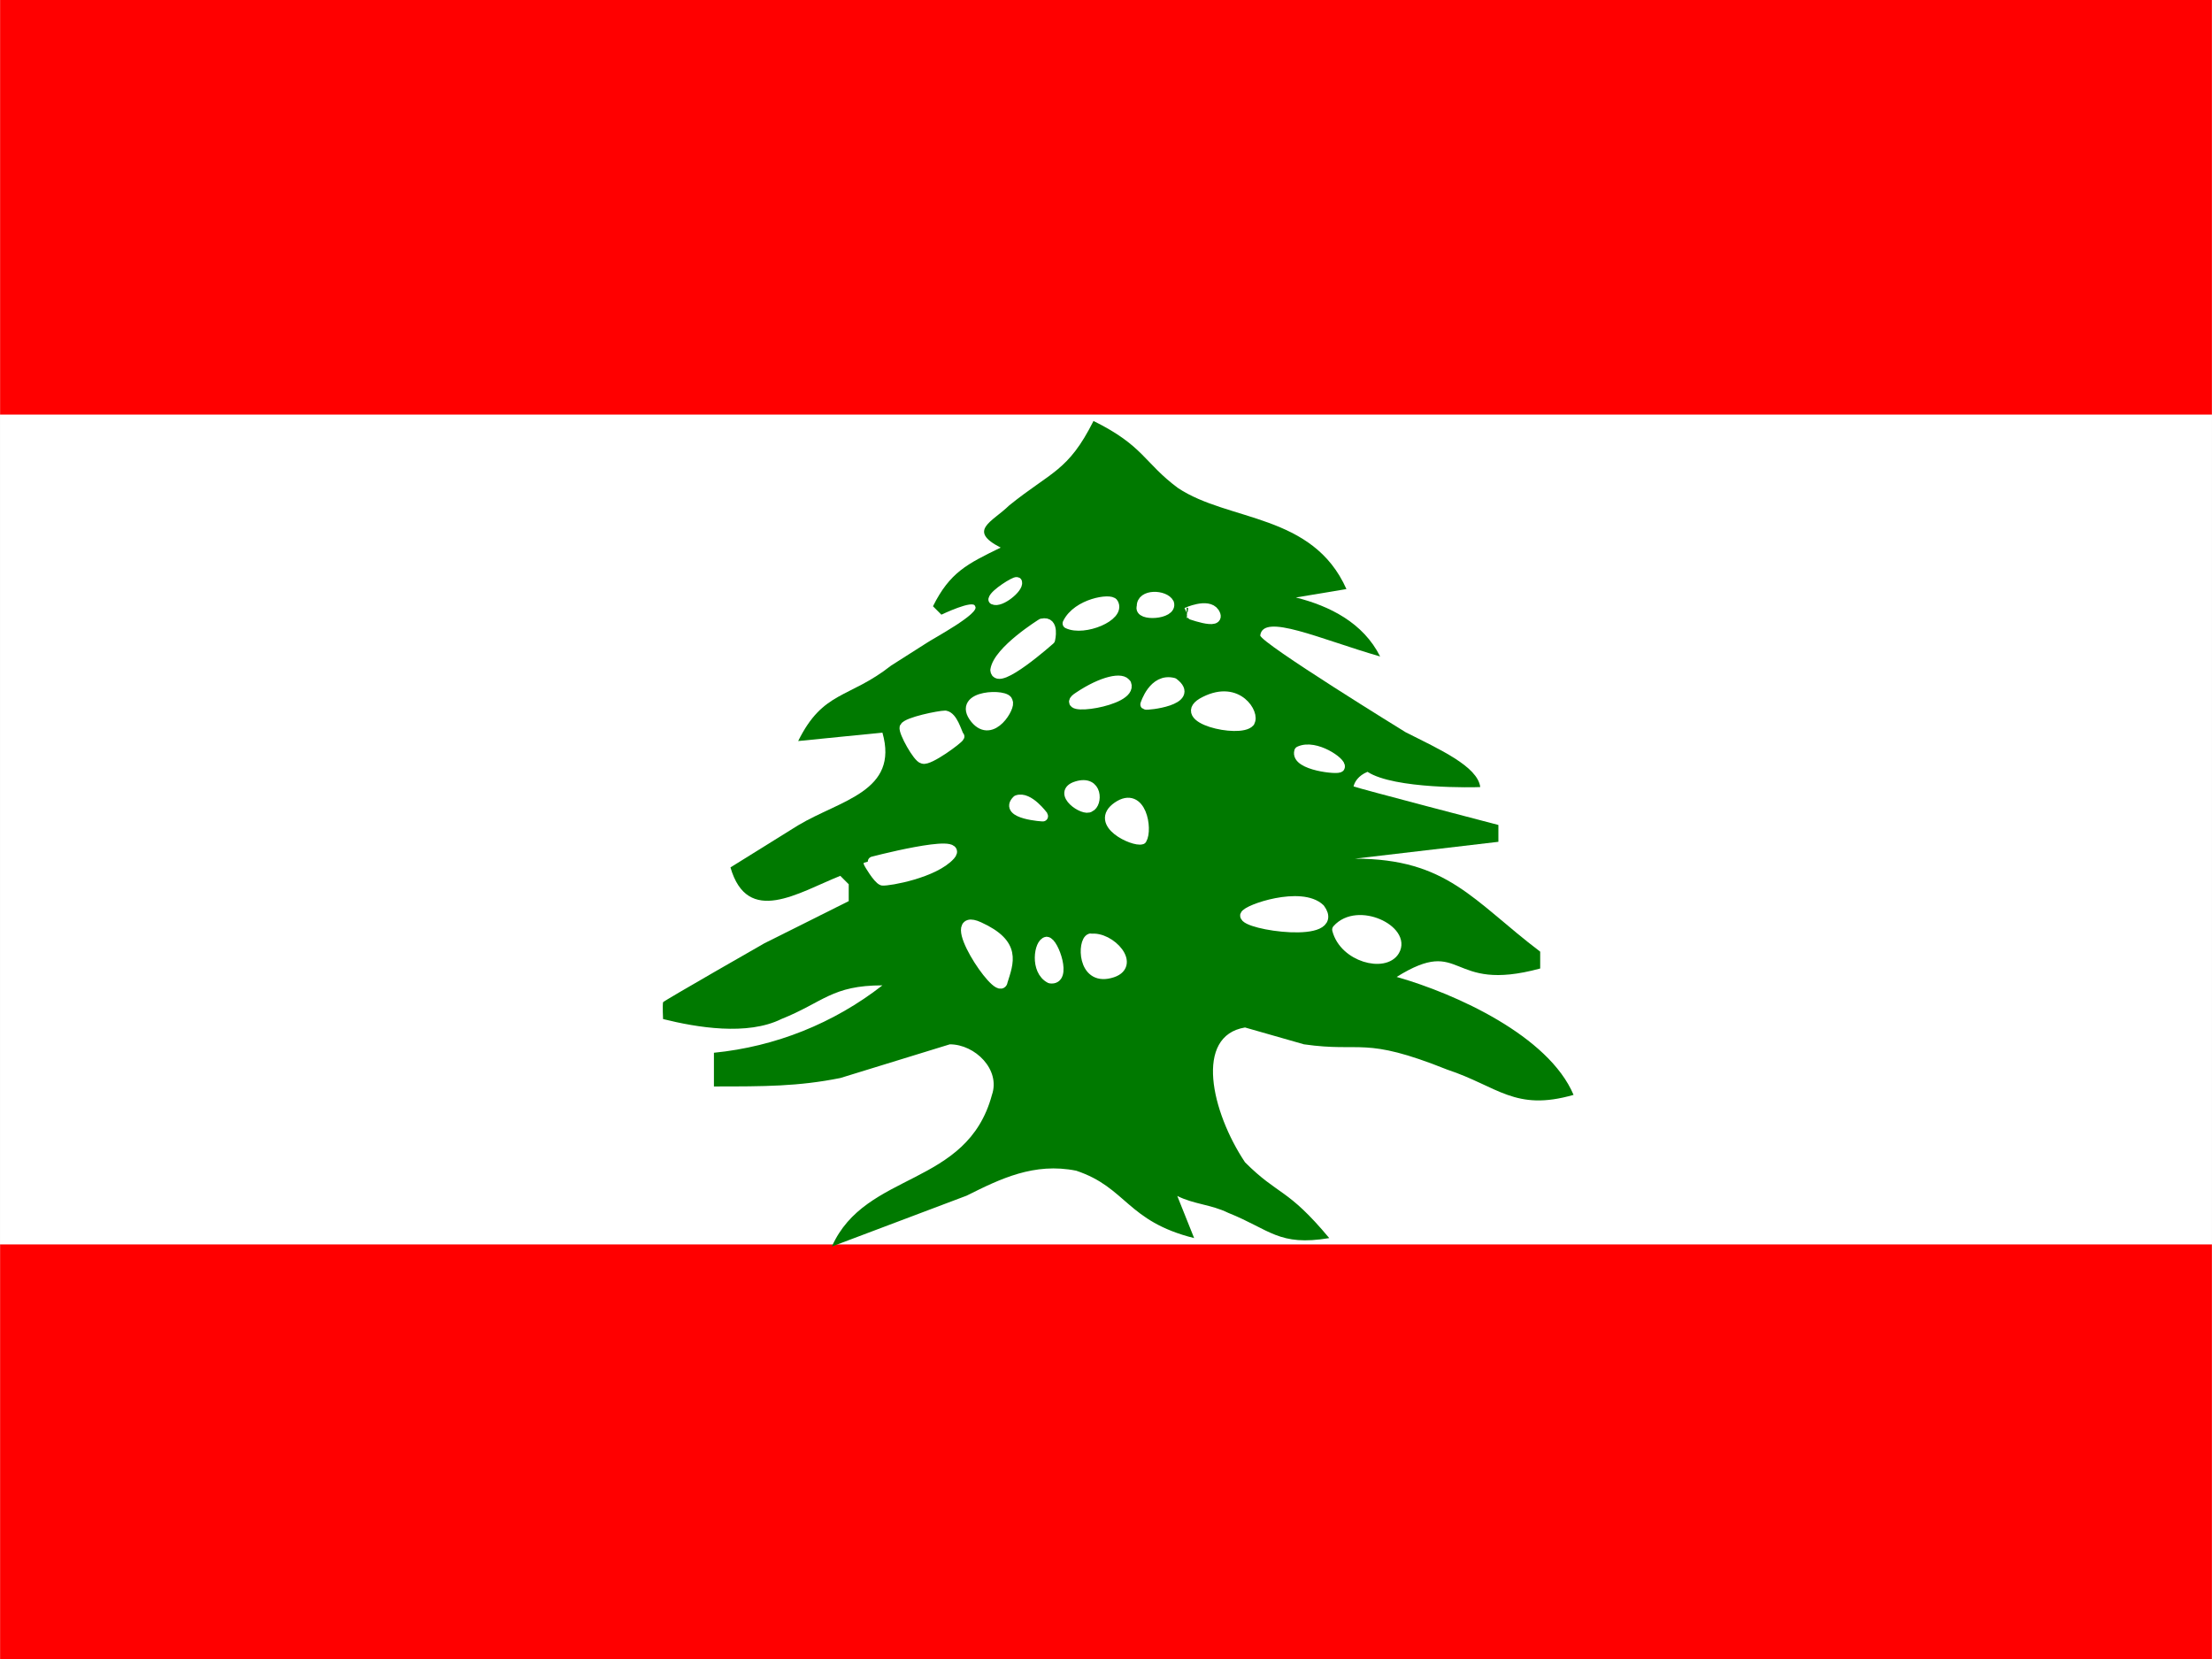
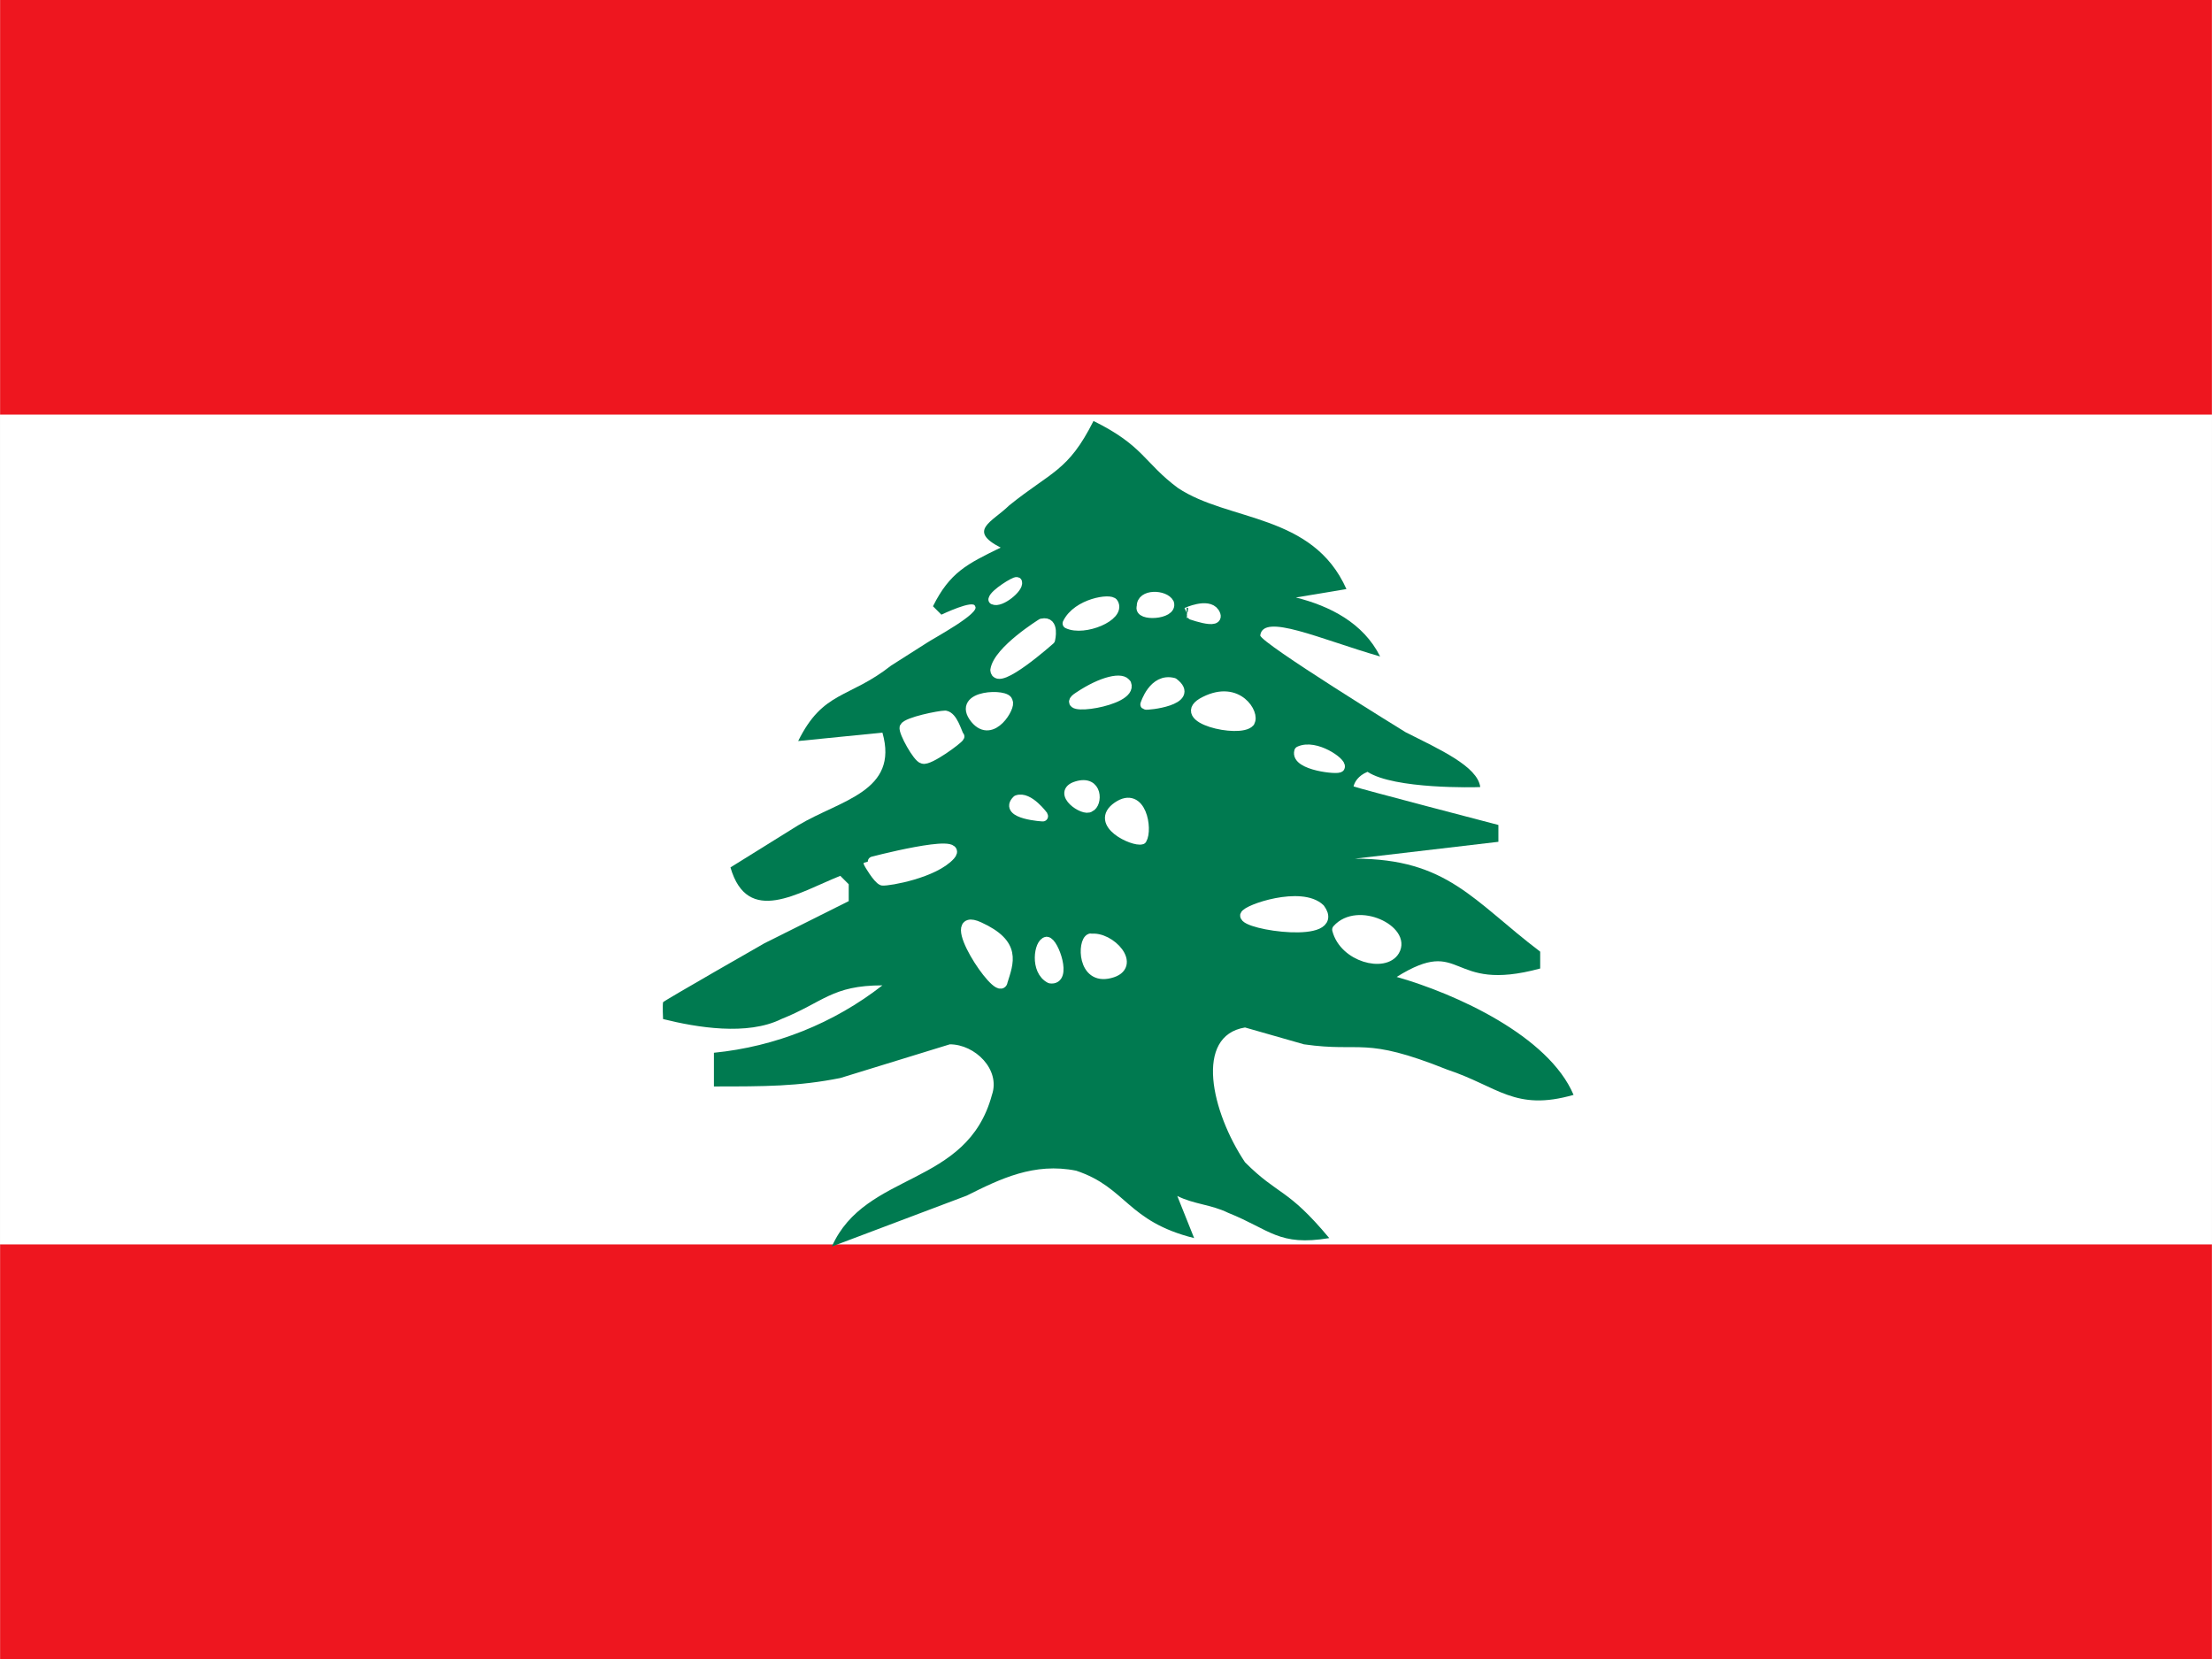
<svg xmlns="http://www.w3.org/2000/svg" id="flag-icons-lb" viewBox="0 0 640 480">
  <defs>
    <clipPath id="lb-a">
      <path fill-opacity=".7" d="M-85.3 0h682.6v512H-85.3z" />
    </clipPath>
  </defs>
  <g clip-path="url(#lb-a)" transform="translate(80) scale(.9375)">
    <g fill-rule="evenodd" stroke-width="1pt">
-       <path fill="red" d="M-128 384h768v128h-768zm0-384h768v128h-768z" />
+       <path fill="#EE161F" d="M-128 384h768v128h-768zm0-384h768v128h-768z" />
      <path fill="#fff" d="M-128 128h768v256h-768z" />
    </g>
-     <path fill="#007900" d="M252.1 130c-7.8 15.5-13 15.5-26 26-5.2 5.1-13 7.7-2.6 13-10.5 5.1-15.7 7.7-20.9 18.1l2.6 2.6s10-4.8 10.4-2.6c1.8 2.1-13 10-14.9 11.3l-11 7c-13.1 10.3-21 7.7-28.7 23.3l26-2.6c5.2 18.2-13 20.8-26 28.6l-20.9 13c5.3 18.2 20.9 7.8 33.9 2.6l2.6 2.6v5.2l-26 13s-30.8 17.6-31.3 18.2c-.2 1 0 5.2 0 5.2 10.4 2.6 26 5.2 36.5 0 13-5.2 15.6-10.4 31.2-10.4a100.6 100.6 0 0 1-52 20.8v10.4c15.6 0 26 0 39-2.6l33.8-10.4c7.8 0 15.7 7.8 13 15.6-7.7 28.6-39 23.4-49.4 46.8L213 369c10.4-5.2 20.8-10.3 33.8-7.7 15.6 5.2 15.6 15.6 36.4 20.8l-5.2-13c5.2 2.6 10.4 2.6 15.7 5.2 13 5.2 15.6 10.4 31.2 7.8-13-15.6-15.6-13-26-23.4-10.4-15.6-15.7-39 0-41.6l18.2 5.2c18.2 2.6 18.2-2.6 44.2 7.8 15.7 5.2 20.9 13 39 7.8-7.7-18.2-36.3-31.2-54.6-36.4 20.9-13 15.6 5.2 44.3-2.6v-5.2C369.3 278 361.4 265 332.8 265l44.3-5.2v-5.2s-43.7-11.4-44.7-11.9c.3-1.3 1.4-3.3 4.3-4.5 8.3 5.4 33.3 4.8 34.8 4.7-.8-6.4-12.7-11.7-23-16.9 0 0-44.7-27.5-44.9-29.9.9-7 18.3 1.1 37 6.5-5.2-10.4-15.6-15.6-26-18.2l15.6-2.6c-10.4-23.4-36.4-20.8-52-31.2-10.5-7.8-10.5-13-26.1-20.7z" />
+     <path fill="#007A50" d="M252.1 130c-7.8 15.5-13 15.5-26 26-5.2 5.1-13 7.7-2.6 13-10.5 5.1-15.7 7.7-20.9 18.1l2.6 2.6s10-4.8 10.4-2.6c1.8 2.1-13 10-14.9 11.3l-11 7c-13.1 10.3-21 7.7-28.7 23.3l26-2.6c5.2 18.2-13 20.8-26 28.6l-20.9 13c5.3 18.2 20.9 7.8 33.9 2.6l2.6 2.6v5.2l-26 13s-30.8 17.6-31.3 18.2c-.2 1 0 5.2 0 5.2 10.4 2.6 26 5.2 36.5 0 13-5.2 15.6-10.4 31.2-10.4a100.6 100.6 0 0 1-52 20.8v10.4c15.6 0 26 0 39-2.6l33.8-10.4c7.8 0 15.7 7.8 13 15.6-7.7 28.6-39 23.4-49.4 46.8L213 369c10.4-5.2 20.8-10.3 33.8-7.7 15.6 5.2 15.6 15.6 36.4 20.8l-5.2-13c5.2 2.6 10.4 2.6 15.7 5.2 13 5.2 15.6 10.4 31.2 7.8-13-15.6-15.6-13-26-23.4-10.4-15.6-15.7-39 0-41.6l18.2 5.2c18.2 2.6 18.2-2.6 44.2 7.8 15.7 5.2 20.9 13 39 7.8-7.7-18.2-36.3-31.2-54.6-36.4 20.9-13 15.6 5.2 44.3-2.6v-5.2C369.3 278 361.4 265 332.8 265l44.3-5.2v-5.2s-43.7-11.4-44.7-11.9c.3-1.3 1.4-3.3 4.3-4.5 8.3 5.4 33.3 4.8 34.8 4.7-.8-6.4-12.7-11.7-23-16.9 0 0-44.7-27.5-44.9-29.9.9-7 18.3 1.1 37 6.5-5.2-10.4-15.6-15.6-26-18.2l15.6-2.6c-10.4-23.4-36.4-20.8-52-31.2-10.5-7.8-10.5-13-26.1-20.7z" />
    <path fill="#fff" fill-rule="evenodd" stroke="#fff" stroke-linecap="round" stroke-linejoin="round" stroke-width="3.2" d="M224 303c1.9-6.1 4.4-11.6-7.2-16.9-11.6-5.3 5.8 21.1 7.2 17zm13.7-12.3c-2.3.3-3.6 8.8 1.1 11.2 5.2.8 1-11.1-1.1-11.2zm13.5-1c-2.4.8-2.5 12.8 6 10.6 8.6-2.1 0-11.5-6-10.5zM267 259c1.8-3-.1-15-7.4-10-7.4 5.1 5 10.8 7.4 10zm-16-10c2.3-.9 2.5-8.3-4-6.3-6.3 1.9 2.3 7.8 4 6.3zm-14.4 2.9s-4.5-6.2-8-4.9c-4.3 4.2 8.3 5 8 4.9zM187 271.7c1.9.2 16-2.3 20.9-7.8 4.9-5.5-25.1 2.3-25.1 2.4 0 .1 2.8 4.9 4.2 5.4zm141.1-35c.7-1.3-7.5-7.1-12.4-4.8-1.3 4.3 12.4 5.7 12.4 4.8zm-27.8-14c1.6-2.2-3.5-11.3-13.7-6.2-10.2 5 10.7 9.8 13.7 6.3zm-32.1-5.3s2.5-8.2 8.6-6.6c7 5.3-8.3 6.9-8.6 6.6zm-6-6.2c-1-2.3-7.3-1-14.6 3.9-7.4 4.7 16.8 1.4 14.6-4zm18.7-22.1s6.5-3 8.5 0c2.7 4.3-8.6 0-8.5 0zm-5.5-2.9c-1.3-2.6-8.5-2.9-8.3 1-1.2 3 9.4 2.4 8.3-1zm-17.2 0c-.7-1.5-11 0-14 6.2 5 2.4 16.3-2.3 14-6.2zm-22 6.3s-13.4 8.3-14.3 14.3c.4 5.2 16.8-9.4 16.8-9.4s1.4-5.8-2.4-4.9zm-14.9-7.5c.4-1.7 6.7-5.6 7.2-5.3.5 1.7-5.1 6.3-7.2 5.3zm4.3 31.6c.3-2.5-16-2.3-9.9 5.2 5.2 6.3 11-4.1 9.9-5.2zm-15 10.7c-.8-1.6-2-6-4.2-6.4-1.9 0-11.7 2-12.5 3.6-.4 1.3 4.1 9.4 5.6 9.6 1.8.7 10.9-6 11.2-6.8zm88.4 55.2c.5-1.8 17.3-7.5 23-2 6.8 9.3-23.4 5-23 2zm46 10.9c3.7-6.2-11.3-13.6-17.6-6.5 2.2 8.5 14.6 11.6 17.6 6.5z" />
  </g>
</svg>
